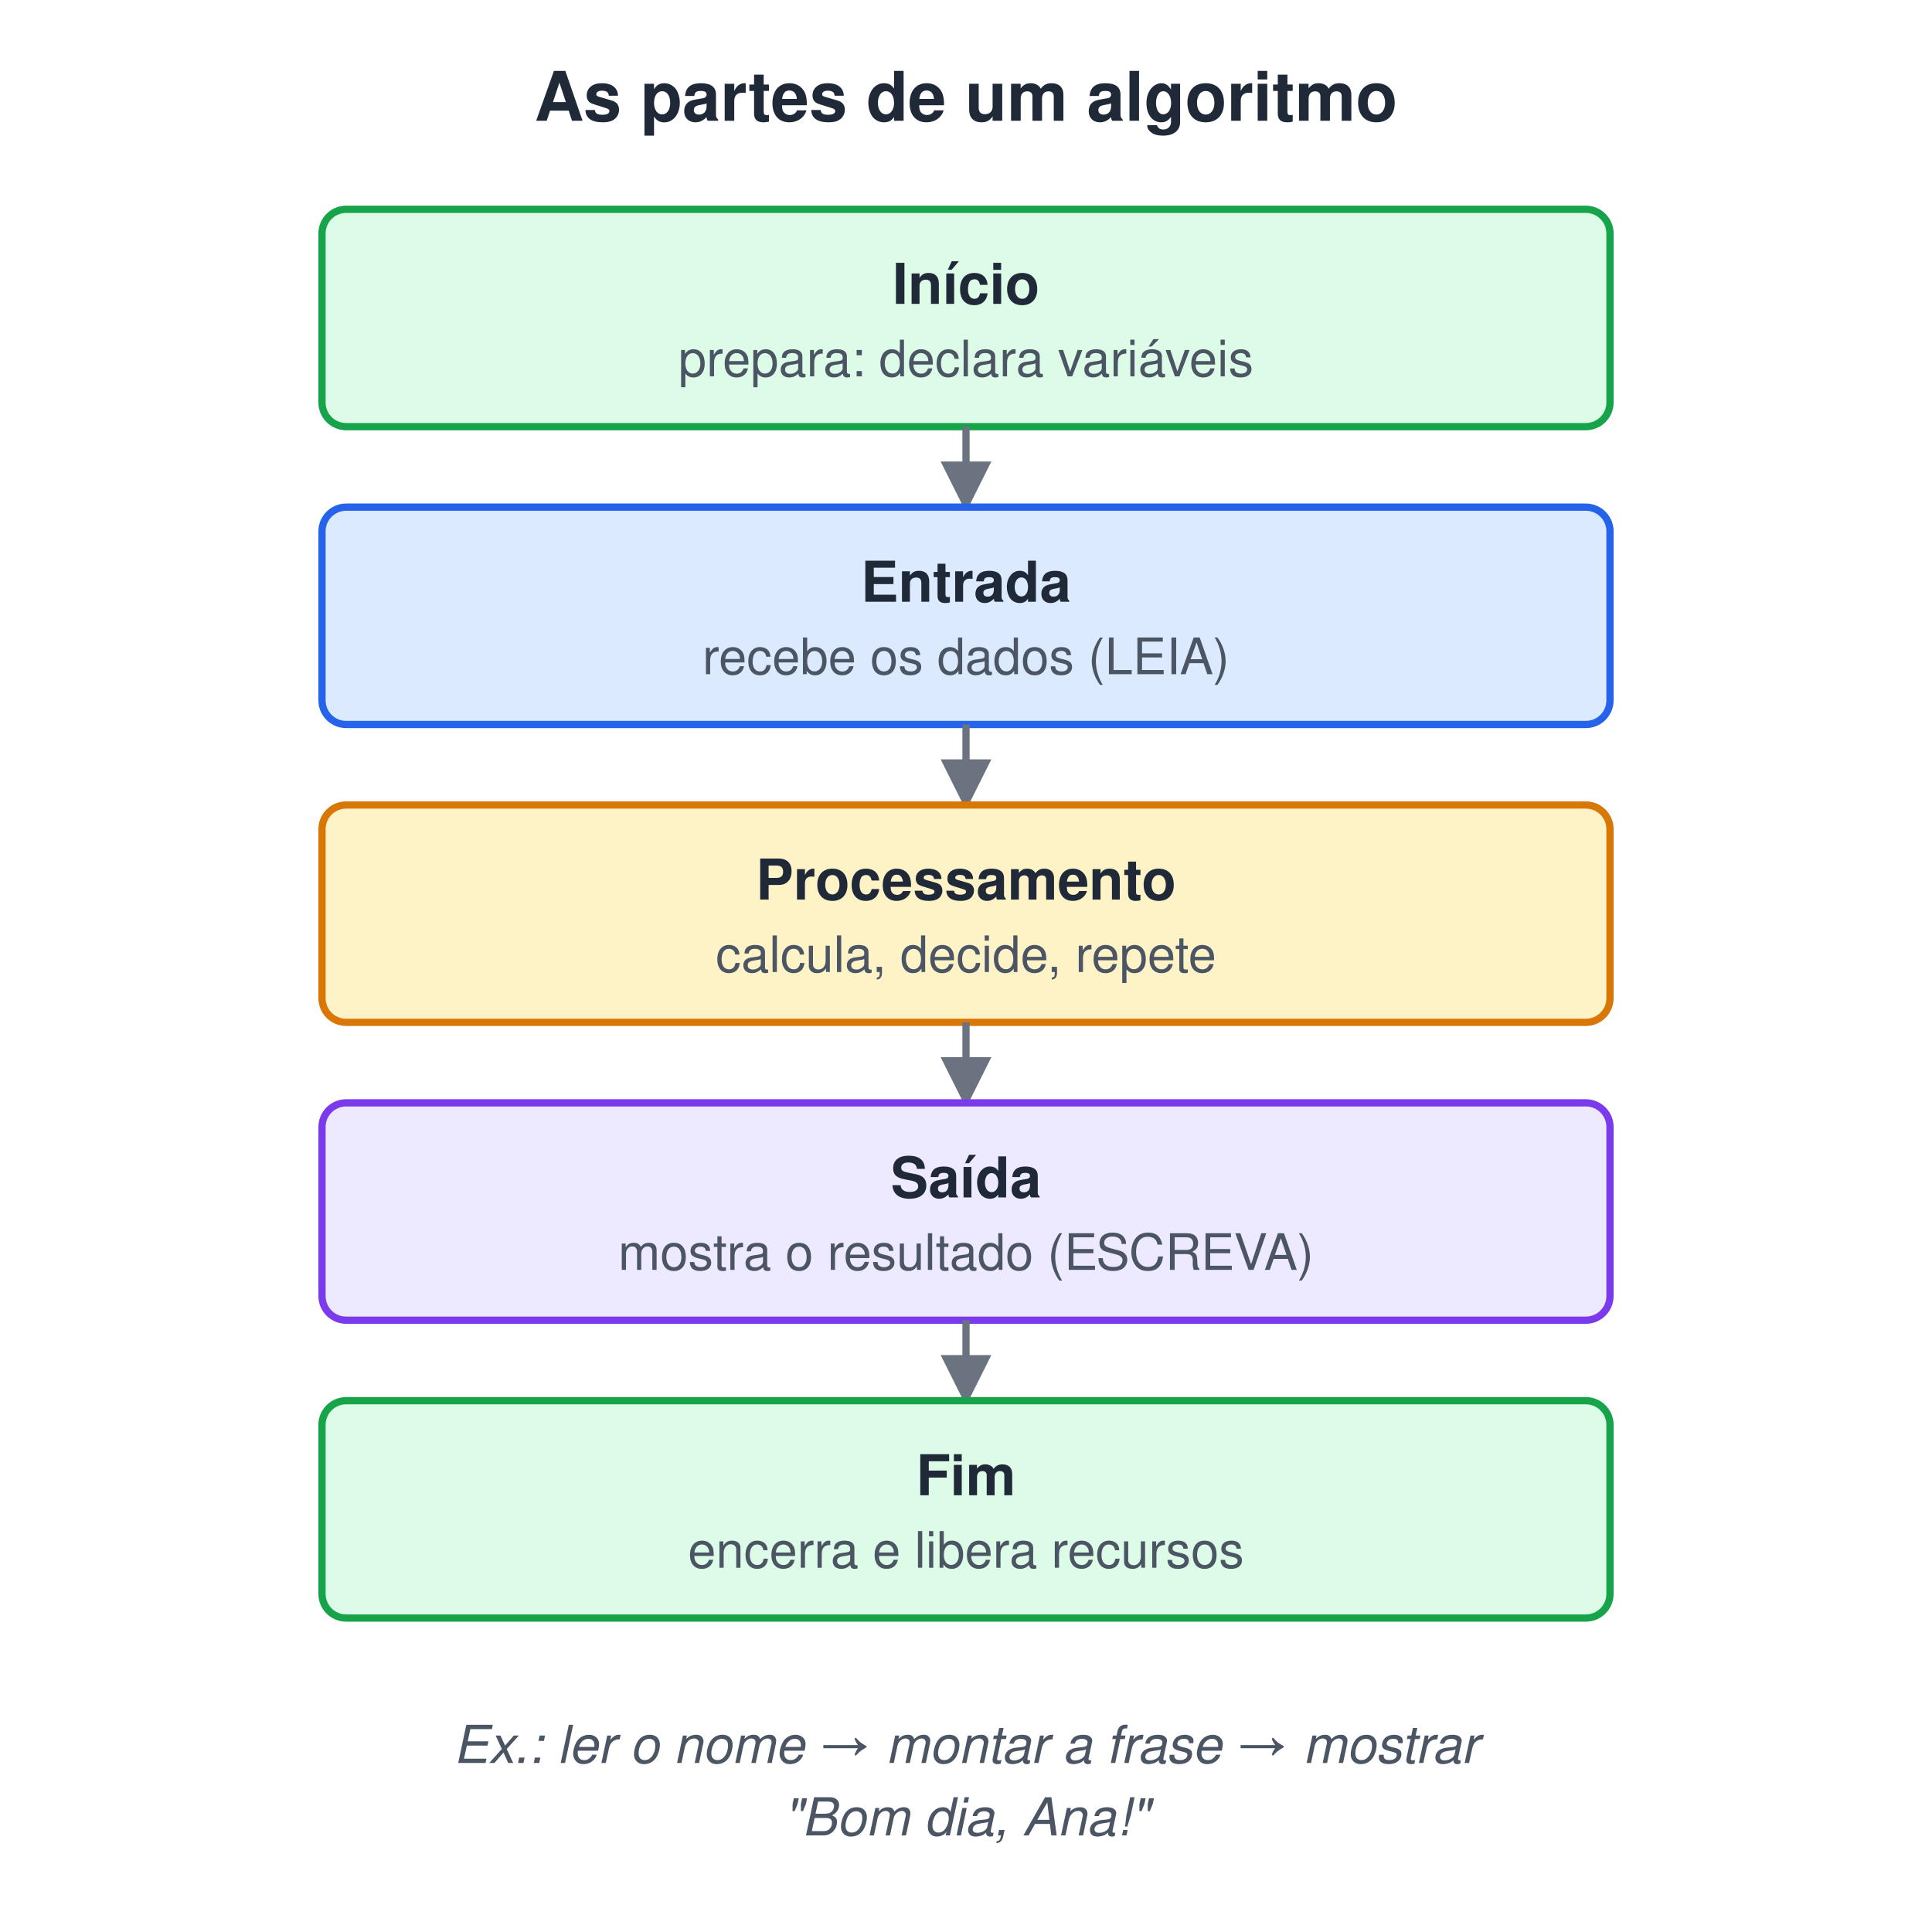
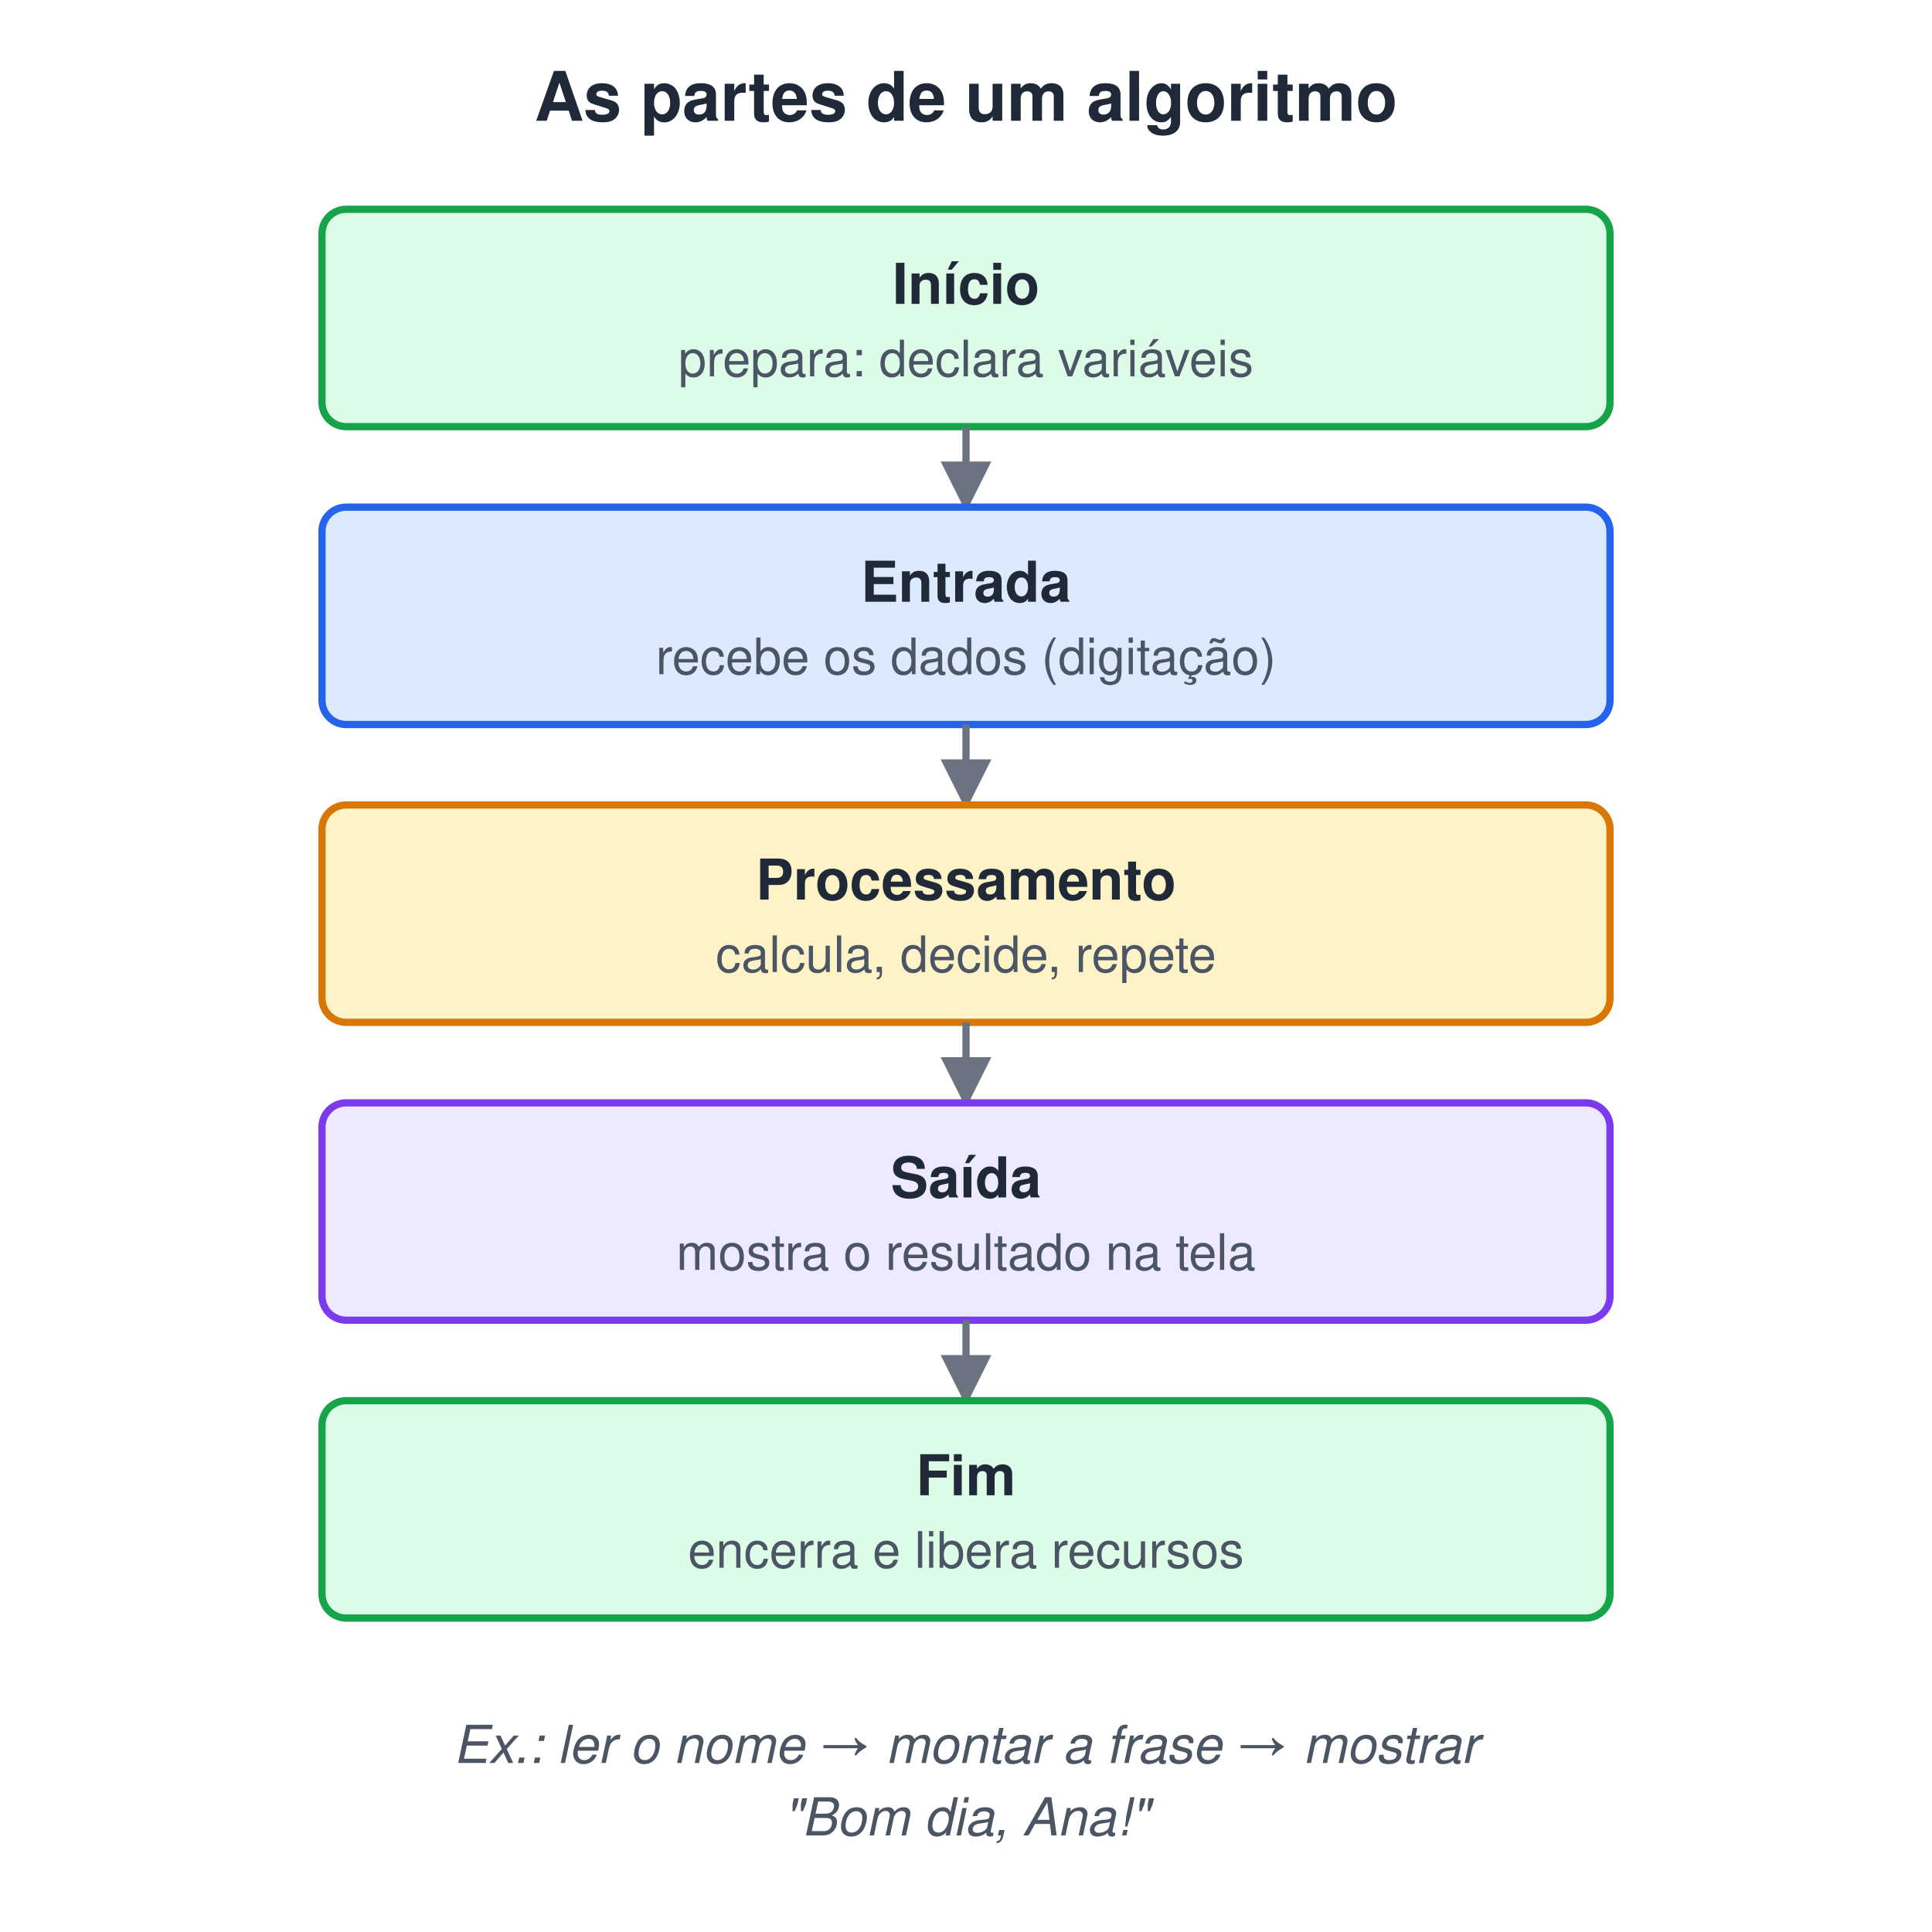
<svg xmlns="http://www.w3.org/2000/svg" width="480" height="480" viewBox="0 0 480 480">
  <style>text{white-space:pre;font-family:Helvetica,Arial,sans-serif;font-size:14px;fill:#1F2937}.t{font-size:17px;font-weight:bold}.b{font-weight:bold}.m{font-family:Menlo,Consolas,monospace;font-size:13px}.s{font-size:12.5px;fill:#4B5563}.n{font-size:13px;font-style:italic;fill:#4B5563}.c{text-anchor:middle}.r{text-anchor:end}.xB{fill:#DBEAFE;stroke:#2563EB}.xG{fill:#DCFCE7;stroke:#16A34A}.xO{fill:#FEF3C7;stroke:#D97706}.xP{fill:#EDE9FE;stroke:#7C3AED}.xR{fill:#FEE2E2;stroke:#DC2626}.xY{fill:#F3F4F6;stroke:#9CA3AF}.xW{fill:#fff;stroke:#9CA3AF}.xT{fill:#CCFBF1;stroke:#0D9488}.xK{fill:#FCE7F3;stroke:#DB2777}rect,ellipse,polygon{stroke-width:1.8}.l{stroke:#6B7280;stroke-width:1.8;fill:none}.d{stroke-dasharray:5 4}</style>
  <defs>
    <marker id="a" viewBox="0 0 10 10" refX="9" refY="5" markerWidth="7" markerHeight="7" orient="auto-start-reverse">
      <path d="M0,0L10,5L0,10z" fill="#6B7280" />
    </marker>
  </defs>
  <rect width="100%" height="100%" fill="#fff" />
  <text x="240.0" y="30" class="t c">As partes de um algoritmo</text>
  <rect x="80" y="52" width="320" height="54" rx="6" class="xG" />
  <text x="240.0" y="75.5" class="b c">Início</text>
  <text x="240.0" y="93.5" class="s c">prepara: declara variáveis</text>
  <path d="M240,106 L240,126" class="l" marker-end="url(#a)" />
  <rect x="80" y="126" width="320" height="54" rx="6" class="xB" />
  <text x="240.0" y="149.5" class="b c">Entrada</text>
-   <text x="240.0" y="167.5" class="s c">recebe os dados (LEIA)</text>
+   <text x="240.0" y="167.5" class="s c">recebe os dados (digitação)</text>
  <path d="M240,180 L240,200" class="l" marker-end="url(#a)" />
  <rect x="80" y="200" width="320" height="54" rx="6" class="xO" />
  <text x="240.0" y="223.5" class="b c">Processamento</text>
  <text x="240.0" y="241.5" class="s c">calcula, decide, repete</text>
  <path d="M240,254 L240,274" class="l" marker-end="url(#a)" />
  <rect x="80" y="274" width="320" height="54" rx="6" class="xP" />
  <text x="240.0" y="297.5" class="b c">Saída</text>
-   <text x="240.0" y="315.5" class="s c">mostra o resultado (ESCREVA)</text>
+   <text x="240.0" y="315.5" class="s c">mostra o resultado na tela</text>
  <path d="M240,328 L240,348" class="l" marker-end="url(#a)" />
  <rect x="80" y="348" width="320" height="54" rx="6" class="xG" />
  <text x="240.0" y="371.5" class="b c">Fim</text>
  <text x="240.0" y="389.5" class="s c">encerra e libera recursos</text>
  <text x="240.0" y="438" class="n c">Ex.: ler o nome → montar a frase → mostrar</text>
  <text x="240.0" y="456" class="n c">"Bom dia, Ana!"</text>
</svg>
